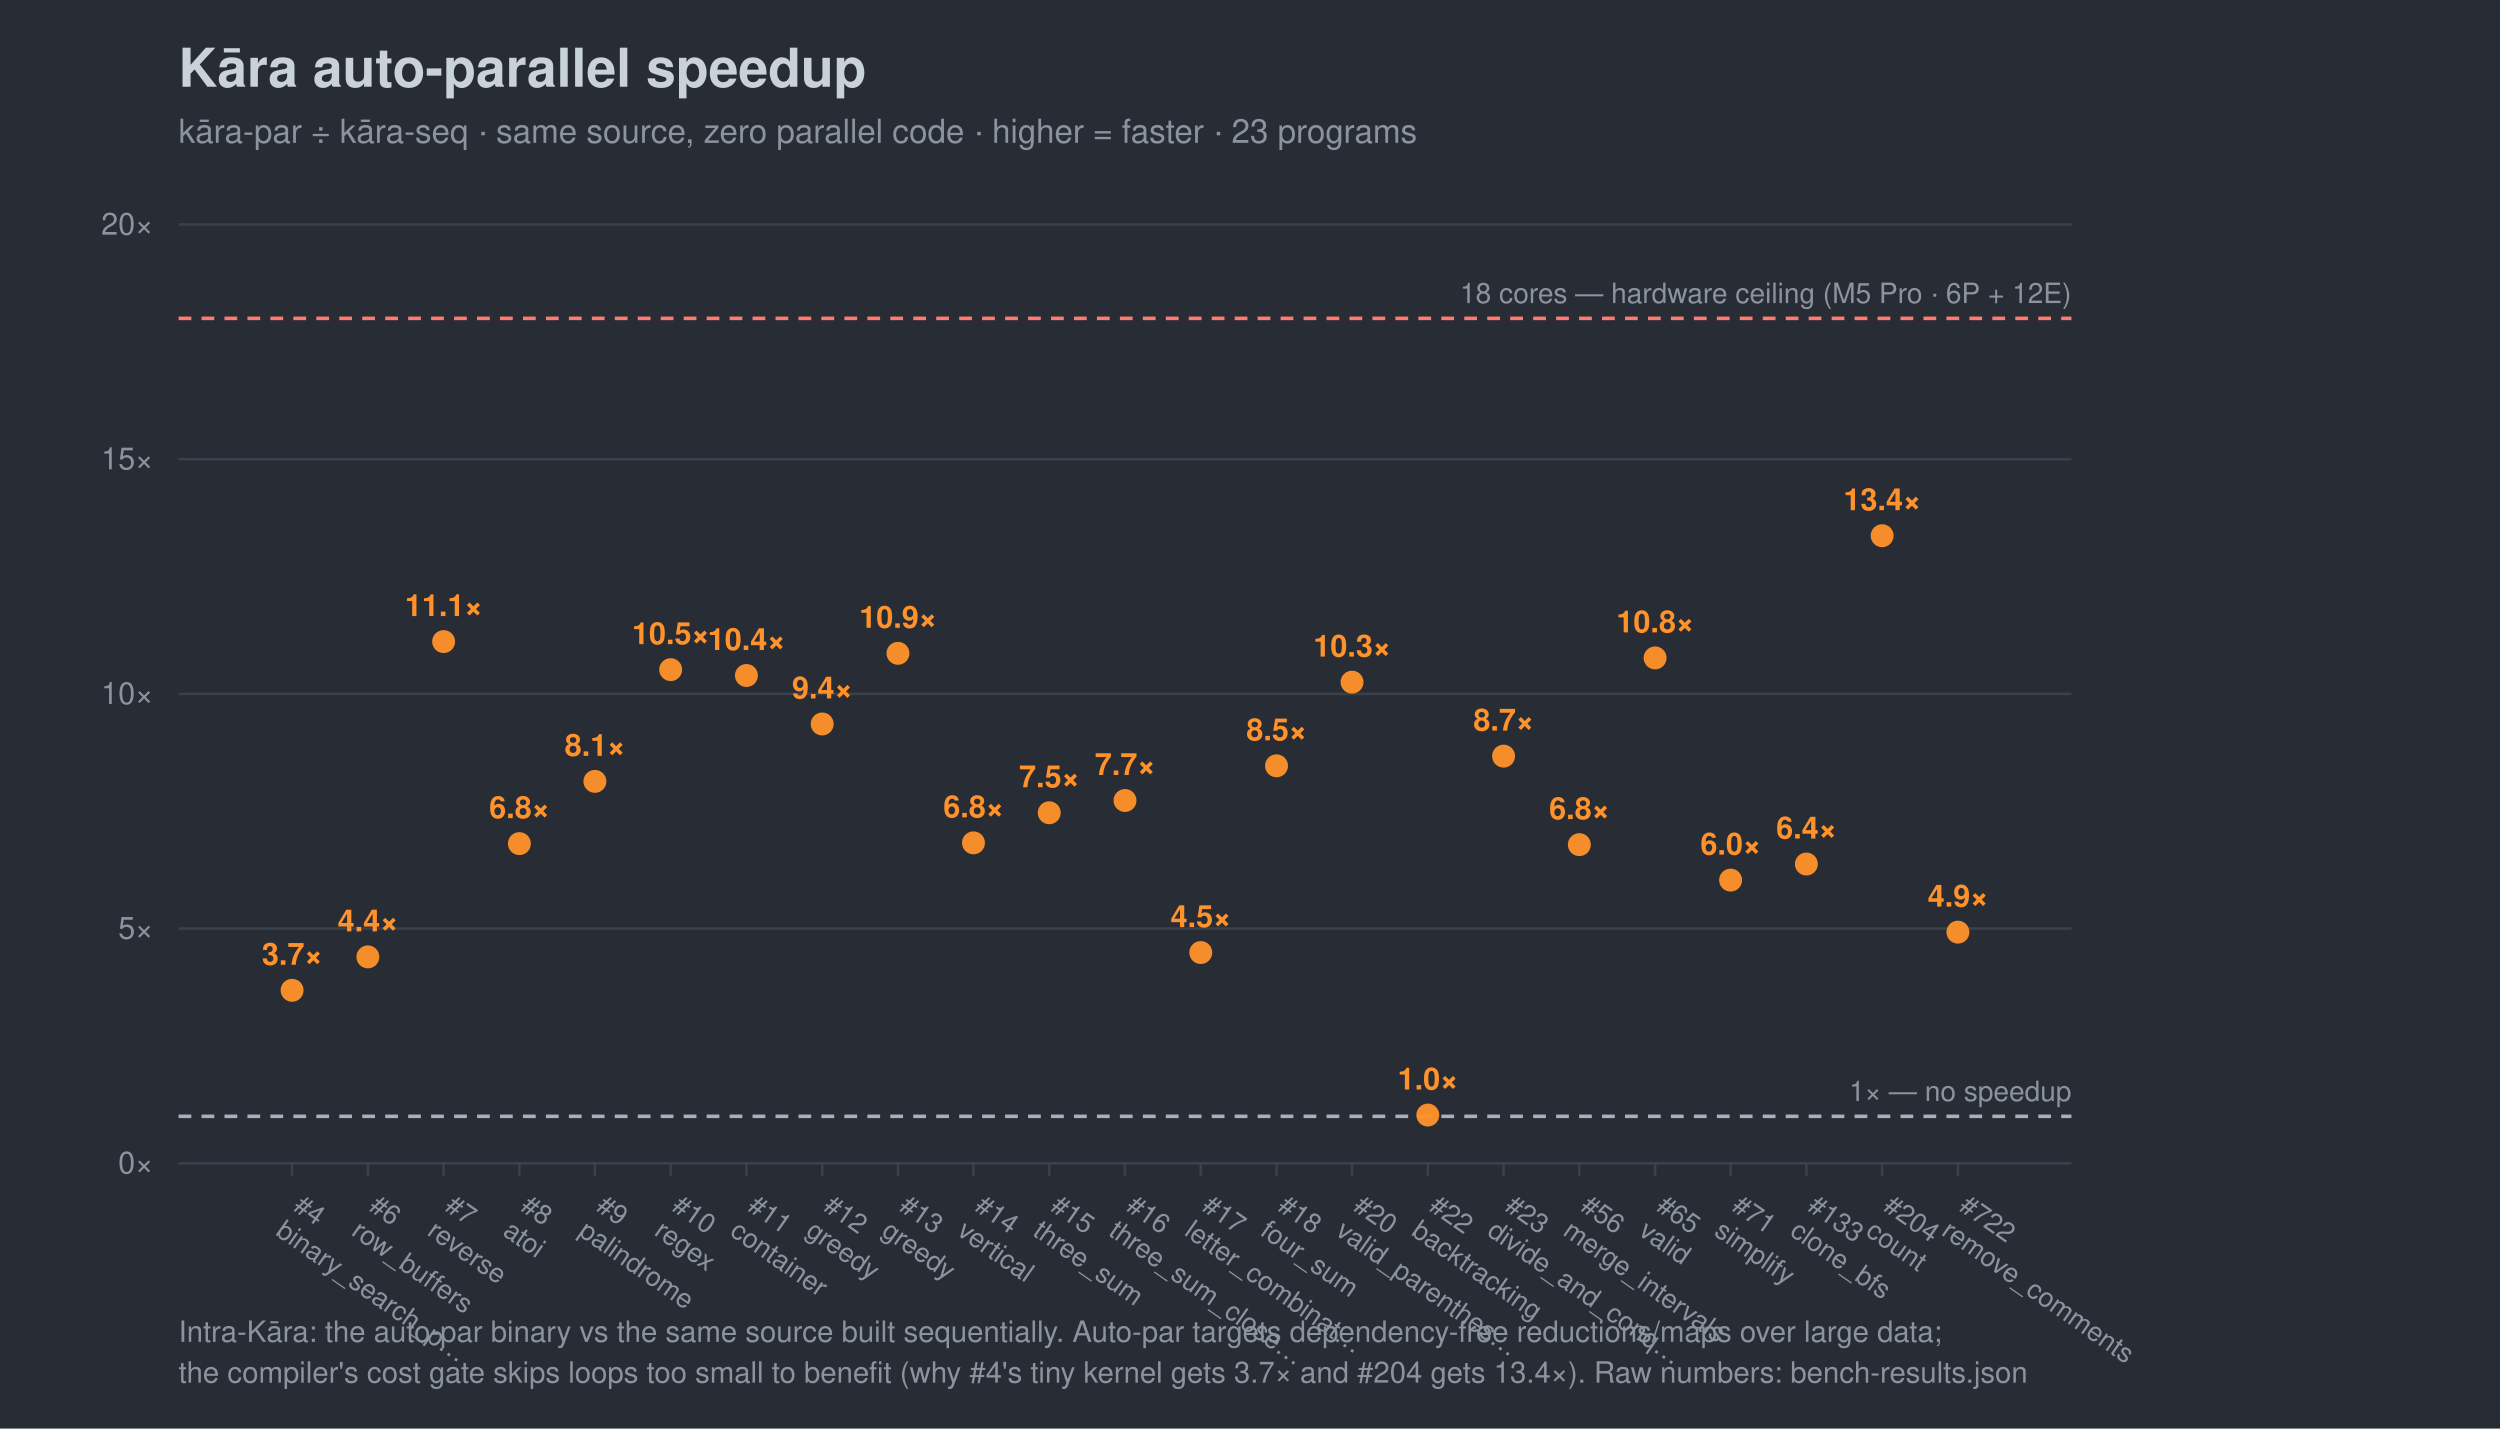
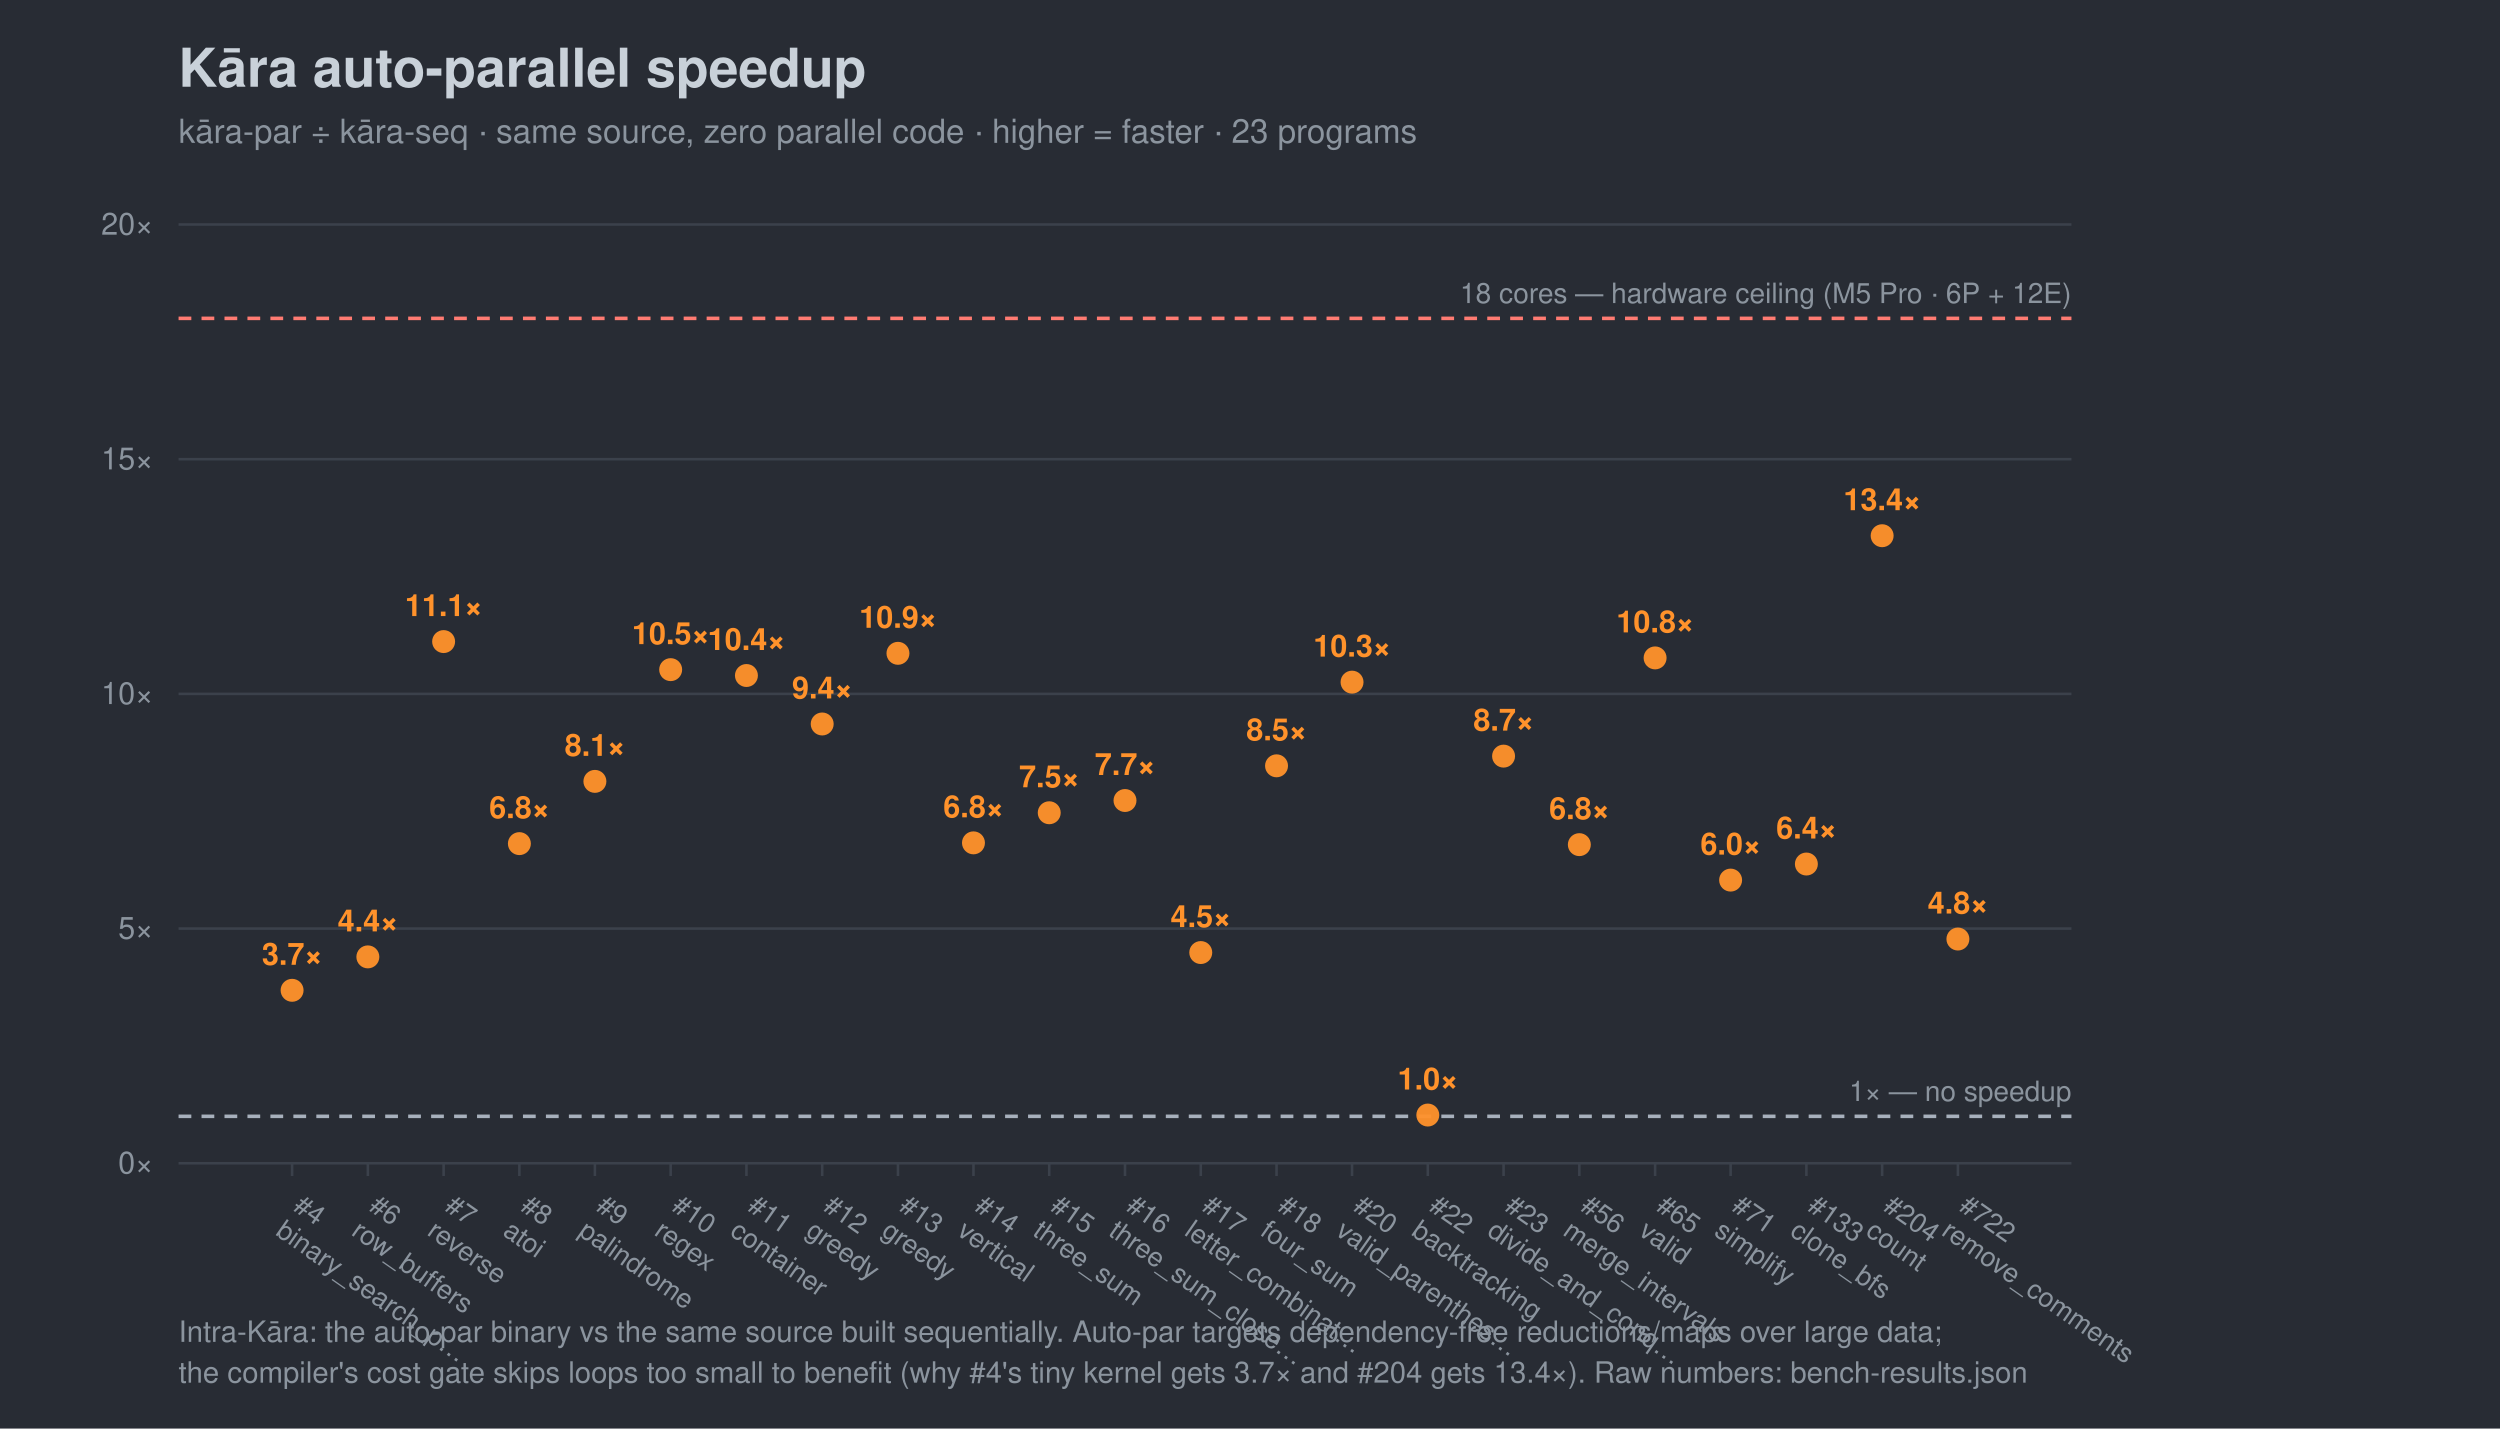
<svg xmlns="http://www.w3.org/2000/svg" width="980" height="560" viewBox="0 0 980 560" font-family="-apple-system,Segoe UI,Helvetica,Arial,sans-serif">
  <rect width="980" height="560" fill="#282c34" />
  <text x="70" y="34" font-size="21" font-weight="700" fill="#c9d1d9">Kāra auto-parallel speedup</text>
  <text x="70" y="56" font-size="13" fill="#8b949e">kāra-par ÷ kāra-seq · same source, zero parallel code · higher = faster · 23 programs</text>
  <line x1="70" y1="456.0" x2="812" y2="456.0" stroke="#3b414b" />
  <text x="60" y="460.0" font-size="12" text-anchor="end" fill="#8b949e">0×</text>
  <line x1="70" y1="364.0" x2="812" y2="364.0" stroke="#3b414b" />
  <text x="60" y="368.0" font-size="12" text-anchor="end" fill="#8b949e">5×</text>
  <line x1="70" y1="272.0" x2="812" y2="272.0" stroke="#3b414b" />
  <text x="60" y="276.0" font-size="12" text-anchor="end" fill="#8b949e">10×</text>
  <line x1="70" y1="180.0" x2="812" y2="180.0" stroke="#3b414b" />
  <text x="60" y="184.0" font-size="12" text-anchor="end" fill="#8b949e">15×</text>
  <line x1="70" y1="88.0" x2="812" y2="88.0" stroke="#3b414b" />
  <text x="60" y="92.0" font-size="12" text-anchor="end" fill="#8b949e">20×</text>
  <line x1="70" y1="437.6" x2="812" y2="437.6" stroke="#a7b0bc" stroke-width="1.4" stroke-dasharray="5 4" />
  <text x="812" y="431.6" font-size="11" text-anchor="end" fill="#8b949e">1× — no speedup</text>
  <line x1="70" y1="124.8" x2="812" y2="124.8" stroke="#ff7b72" stroke-width="1.4" stroke-dasharray="5 4" />
  <text x="812" y="118.8" font-size="11" text-anchor="end" fill="#8b949e">18 cores — hardware ceiling (M5 Pro · 6P + 12E)</text>
  <line x1="114.5" y1="456" x2="114.5" y2="461" stroke="#3b414b" />
  <g transform="translate(114.5,474) rotate(35)">
    <text x="0" y="0" font-size="10.5" fill="#8b949e">#4</text>
    <text x="0" y="12" font-size="10.5" fill="#8b949e">binary_search_p…</text>
  </g>
  <line x1="144.2" y1="456" x2="144.2" y2="461" stroke="#3b414b" />
  <g transform="translate(144.2,474) rotate(35)">
    <text x="0" y="0" font-size="10.5" fill="#8b949e">#6</text>
    <text x="0" y="12" font-size="10.5" fill="#8b949e">row_buffers</text>
  </g>
  <line x1="173.9" y1="456" x2="173.9" y2="461" stroke="#3b414b" />
  <g transform="translate(173.9,474) rotate(35)">
    <text x="0" y="0" font-size="10.5" fill="#8b949e">#7</text>
    <text x="0" y="12" font-size="10.5" fill="#8b949e">reverse</text>
  </g>
  <line x1="203.6" y1="456" x2="203.6" y2="461" stroke="#3b414b" />
  <g transform="translate(203.6,474) rotate(35)">
    <text x="0" y="0" font-size="10.5" fill="#8b949e">#8</text>
    <text x="0" y="12" font-size="10.5" fill="#8b949e">atoi</text>
  </g>
  <line x1="233.2" y1="456" x2="233.2" y2="461" stroke="#3b414b" />
  <g transform="translate(233.2,474) rotate(35)">
    <text x="0" y="0" font-size="10.5" fill="#8b949e">#9</text>
    <text x="0" y="12" font-size="10.5" fill="#8b949e">palindrome</text>
  </g>
  <line x1="262.9" y1="456" x2="262.9" y2="461" stroke="#3b414b" />
  <g transform="translate(262.9,474) rotate(35)">
    <text x="0" y="0" font-size="10.5" fill="#8b949e">#10</text>
    <text x="0" y="12" font-size="10.5" fill="#8b949e">regex</text>
  </g>
  <line x1="292.6" y1="456" x2="292.6" y2="461" stroke="#3b414b" />
  <g transform="translate(292.6,474) rotate(35)">
    <text x="0" y="0" font-size="10.5" fill="#8b949e">#11</text>
    <text x="0" y="12" font-size="10.5" fill="#8b949e">container</text>
  </g>
  <line x1="322.3" y1="456" x2="322.3" y2="461" stroke="#3b414b" />
  <g transform="translate(322.3,474) rotate(35)">
    <text x="0" y="0" font-size="10.5" fill="#8b949e">#12</text>
    <text x="0" y="12" font-size="10.5" fill="#8b949e">greedy</text>
  </g>
  <line x1="352.0" y1="456" x2="352.0" y2="461" stroke="#3b414b" />
  <g transform="translate(352.0,474) rotate(35)">
    <text x="0" y="0" font-size="10.5" fill="#8b949e">#13</text>
    <text x="0" y="12" font-size="10.5" fill="#8b949e">greedy</text>
  </g>
  <line x1="381.6" y1="456" x2="381.6" y2="461" stroke="#3b414b" />
  <g transform="translate(381.6,474) rotate(35)">
    <text x="0" y="0" font-size="10.5" fill="#8b949e">#14</text>
    <text x="0" y="12" font-size="10.5" fill="#8b949e">vertical</text>
  </g>
  <line x1="411.3" y1="456" x2="411.3" y2="461" stroke="#3b414b" />
  <g transform="translate(411.3,474) rotate(35)">
    <text x="0" y="0" font-size="10.5" fill="#8b949e">#15</text>
    <text x="0" y="12" font-size="10.5" fill="#8b949e">three_sum</text>
  </g>
  <line x1="441.0" y1="456" x2="441.0" y2="461" stroke="#3b414b" />
  <g transform="translate(441.0,474) rotate(35)">
    <text x="0" y="0" font-size="10.5" fill="#8b949e">#16</text>
    <text x="0" y="12" font-size="10.5" fill="#8b949e">three_sum_close…</text>
  </g>
  <line x1="470.7" y1="456" x2="470.7" y2="461" stroke="#3b414b" />
  <g transform="translate(470.7,474) rotate(35)">
    <text x="0" y="0" font-size="10.5" fill="#8b949e">#17</text>
    <text x="0" y="12" font-size="10.5" fill="#8b949e">letter_combinat…</text>
  </g>
  <line x1="500.4" y1="456" x2="500.4" y2="461" stroke="#3b414b" />
  <g transform="translate(500.4,474) rotate(35)">
    <text x="0" y="0" font-size="10.5" fill="#8b949e">#18</text>
    <text x="0" y="12" font-size="10.5" fill="#8b949e">four_sum</text>
  </g>
  <line x1="530.0" y1="456" x2="530.0" y2="461" stroke="#3b414b" />
  <g transform="translate(530.0,474) rotate(35)">
    <text x="0" y="0" font-size="10.5" fill="#8b949e">#20</text>
    <text x="0" y="12" font-size="10.5" fill="#8b949e">valid_parenthes…</text>
  </g>
  <line x1="559.7" y1="456" x2="559.7" y2="461" stroke="#3b414b" />
  <g transform="translate(559.7,474) rotate(35)">
    <text x="0" y="0" font-size="10.5" fill="#8b949e">#22</text>
    <text x="0" y="12" font-size="10.5" fill="#8b949e">backtracking</text>
  </g>
  <line x1="589.4" y1="456" x2="589.4" y2="461" stroke="#3b414b" />
  <g transform="translate(589.4,474) rotate(35)">
    <text x="0" y="0" font-size="10.5" fill="#8b949e">#23</text>
    <text x="0" y="12" font-size="10.5" fill="#8b949e">divide_and_conq…</text>
  </g>
  <line x1="619.1" y1="456" x2="619.1" y2="461" stroke="#3b414b" />
  <g transform="translate(619.1,474) rotate(35)">
    <text x="0" y="0" font-size="10.5" fill="#8b949e">#56</text>
    <text x="0" y="12" font-size="10.5" fill="#8b949e">merge_intervals</text>
  </g>
  <line x1="648.8" y1="456" x2="648.8" y2="461" stroke="#3b414b" />
  <g transform="translate(648.8,474) rotate(35)">
    <text x="0" y="0" font-size="10.5" fill="#8b949e">#65</text>
    <text x="0" y="12" font-size="10.5" fill="#8b949e">valid</text>
  </g>
  <line x1="678.4" y1="456" x2="678.4" y2="461" stroke="#3b414b" />
  <g transform="translate(678.4,474) rotate(35)">
    <text x="0" y="0" font-size="10.5" fill="#8b949e">#71</text>
    <text x="0" y="12" font-size="10.5" fill="#8b949e">simplify</text>
  </g>
  <line x1="708.1" y1="456" x2="708.1" y2="461" stroke="#3b414b" />
  <g transform="translate(708.1,474) rotate(35)">
    <text x="0" y="0" font-size="10.5" fill="#8b949e">#133</text>
    <text x="0" y="12" font-size="10.5" fill="#8b949e">clone_bfs</text>
  </g>
  <line x1="737.8" y1="456" x2="737.8" y2="461" stroke="#3b414b" />
  <g transform="translate(737.8,474) rotate(35)">
    <text x="0" y="0" font-size="10.5" fill="#8b949e">#204</text>
    <text x="0" y="12" font-size="10.5" fill="#8b949e">count</text>
  </g>
  <line x1="767.5" y1="456" x2="767.5" y2="461" stroke="#3b414b" />
  <g transform="translate(767.5,474) rotate(35)">
    <text x="0" y="0" font-size="10.5" fill="#8b949e">#722</text>
    <text x="0" y="12" font-size="10.5" fill="#8b949e">remove_comments</text>
  </g>
  <circle cx="114.5" cy="388.2" r="4.5" fill="#ff922b" opacity="0.95" />
  <text x="114.5" y="378.2" font-size="12" text-anchor="middle" fill="#ff922b" font-weight="700">3.7×</text>
  <circle cx="144.2" cy="375.1" r="4.5" fill="#ff922b" opacity="0.95" />
  <text x="144.2" y="365.1" font-size="12" text-anchor="middle" fill="#ff922b" font-weight="700">4.4×</text>
  <circle cx="173.9" cy="251.5" r="4.5" fill="#ff922b" opacity="0.95" />
  <text x="173.9" y="241.5" font-size="12" text-anchor="middle" fill="#ff922b" font-weight="700">11.1×</text>
  <circle cx="203.6" cy="330.7" r="4.5" fill="#ff922b" opacity="0.95" />
  <text x="203.6" y="320.7" font-size="12" text-anchor="middle" fill="#ff922b" font-weight="700">6.8×</text>
  <circle cx="233.2" cy="306.3" r="4.5" fill="#ff922b" opacity="0.95" />
  <text x="233.2" y="296.3" font-size="12" text-anchor="middle" fill="#ff922b" font-weight="700">8.1×</text>
  <circle cx="262.9" cy="262.5" r="4.5" fill="#ff922b" opacity="0.95" />
  <text x="262.9" y="252.5" font-size="12" text-anchor="middle" fill="#ff922b" font-weight="700">10.5×</text>
  <circle cx="292.6" cy="264.8" r="4.5" fill="#ff922b" opacity="0.95" />
  <text x="292.6" y="254.8" font-size="12" text-anchor="middle" fill="#ff922b" font-weight="700">10.4×</text>
  <circle cx="322.3" cy="283.8" r="4.5" fill="#ff922b" opacity="0.95" />
  <text x="322.3" y="273.8" font-size="12" text-anchor="middle" fill="#ff922b" font-weight="700">9.4×</text>
  <circle cx="352.0" cy="256.1" r="4.5" fill="#ff922b" opacity="0.95" />
  <text x="352.0" y="246.1" font-size="12" text-anchor="middle" fill="#ff922b" font-weight="700">10.9×</text>
  <circle cx="381.6" cy="330.4" r="4.5" fill="#ff922b" opacity="0.95" />
  <text x="381.6" y="320.4" font-size="12" text-anchor="middle" fill="#ff922b" font-weight="700">6.8×</text>
  <circle cx="411.3" cy="318.6" r="4.5" fill="#ff922b" opacity="0.95" />
  <text x="411.3" y="308.6" font-size="12" text-anchor="middle" fill="#ff922b" font-weight="700">7.5×</text>
  <circle cx="441.0" cy="313.8" r="4.5" fill="#ff922b" opacity="0.95" />
  <text x="441.0" y="303.8" font-size="12" text-anchor="middle" fill="#ff922b" font-weight="700">7.7×</text>
  <circle cx="470.7" cy="373.4" r="4.5" fill="#ff922b" opacity="0.95" />
  <text x="470.7" y="363.4" font-size="12" text-anchor="middle" fill="#ff922b" font-weight="700">4.5×</text>
  <circle cx="500.4" cy="300.2" r="4.5" fill="#ff922b" opacity="0.95" />
  <text x="500.4" y="290.2" font-size="12" text-anchor="middle" fill="#ff922b" font-weight="700">8.5×</text>
  <circle cx="530.0" cy="267.4" r="4.5" fill="#ff922b" opacity="0.95" />
  <text x="530.0" y="257.4" font-size="12" text-anchor="middle" fill="#ff922b" font-weight="700">10.3×</text>
  <circle cx="559.7" cy="437.1" r="4.5" fill="#ff922b" opacity="0.95" />
  <text x="559.7" y="427.1" font-size="12" text-anchor="middle" fill="#ff922b" font-weight="700">1.0×</text>
  <circle cx="589.4" cy="296.4" r="4.5" fill="#ff922b" opacity="0.95" />
  <text x="589.4" y="286.4" font-size="12" text-anchor="middle" fill="#ff922b" font-weight="700">8.7×</text>
  <circle cx="619.1" cy="331.1" r="4.5" fill="#ff922b" opacity="0.95" />
  <text x="619.1" y="321.1" font-size="12" text-anchor="middle" fill="#ff922b" font-weight="700">6.8×</text>
  <circle cx="648.8" cy="257.9" r="4.5" fill="#ff922b" opacity="0.95" />
  <text x="648.8" y="247.9" font-size="12" text-anchor="middle" fill="#ff922b" font-weight="700">10.8×</text>
  <circle cx="678.4" cy="345.0" r="4.5" fill="#ff922b" opacity="0.95" />
  <text x="678.4" y="335.0" font-size="12" text-anchor="middle" fill="#ff922b" font-weight="700">6.0×</text>
  <circle cx="708.1" cy="338.7" r="4.5" fill="#ff922b" opacity="0.95" />
  <text x="708.1" y="328.7" font-size="12" text-anchor="middle" fill="#ff922b" font-weight="700">6.4×</text>
  <circle cx="737.8" cy="210.0" r="4.5" fill="#ff922b" opacity="0.95" />
  <text x="737.8" y="200.0" font-size="12" text-anchor="middle" fill="#ff922b" font-weight="700">13.4×</text>
-   <circle cx="767.5" cy="365.4" r="4.5" fill="#ff922b" opacity="0.95" />
-   <text x="767.5" y="355.4" font-size="12" text-anchor="middle" fill="#ff922b" font-weight="700">4.9×</text>
+   <circle cx="767.5" cy="368.1" r="4.5" fill="#ff922b" opacity="0.95" />
+   <text x="767.5" y="358.1" font-size="12" text-anchor="middle" fill="#ff922b" font-weight="700">4.8×</text>
  <text x="70" y="526" font-size="11.5" fill="#8b949e">Intra-Kāra: the auto-par binary vs the same source built sequentially. Auto-par targets dependency-free reductions/maps over large data;</text>
  <text x="70" y="542" font-size="11.5" fill="#8b949e">the compiler's cost gate skips loops too small to benefit (why #4's tiny kernel gets 3.7× and #204 gets 13.4×). Raw numbers: bench-results.json</text>
</svg>
